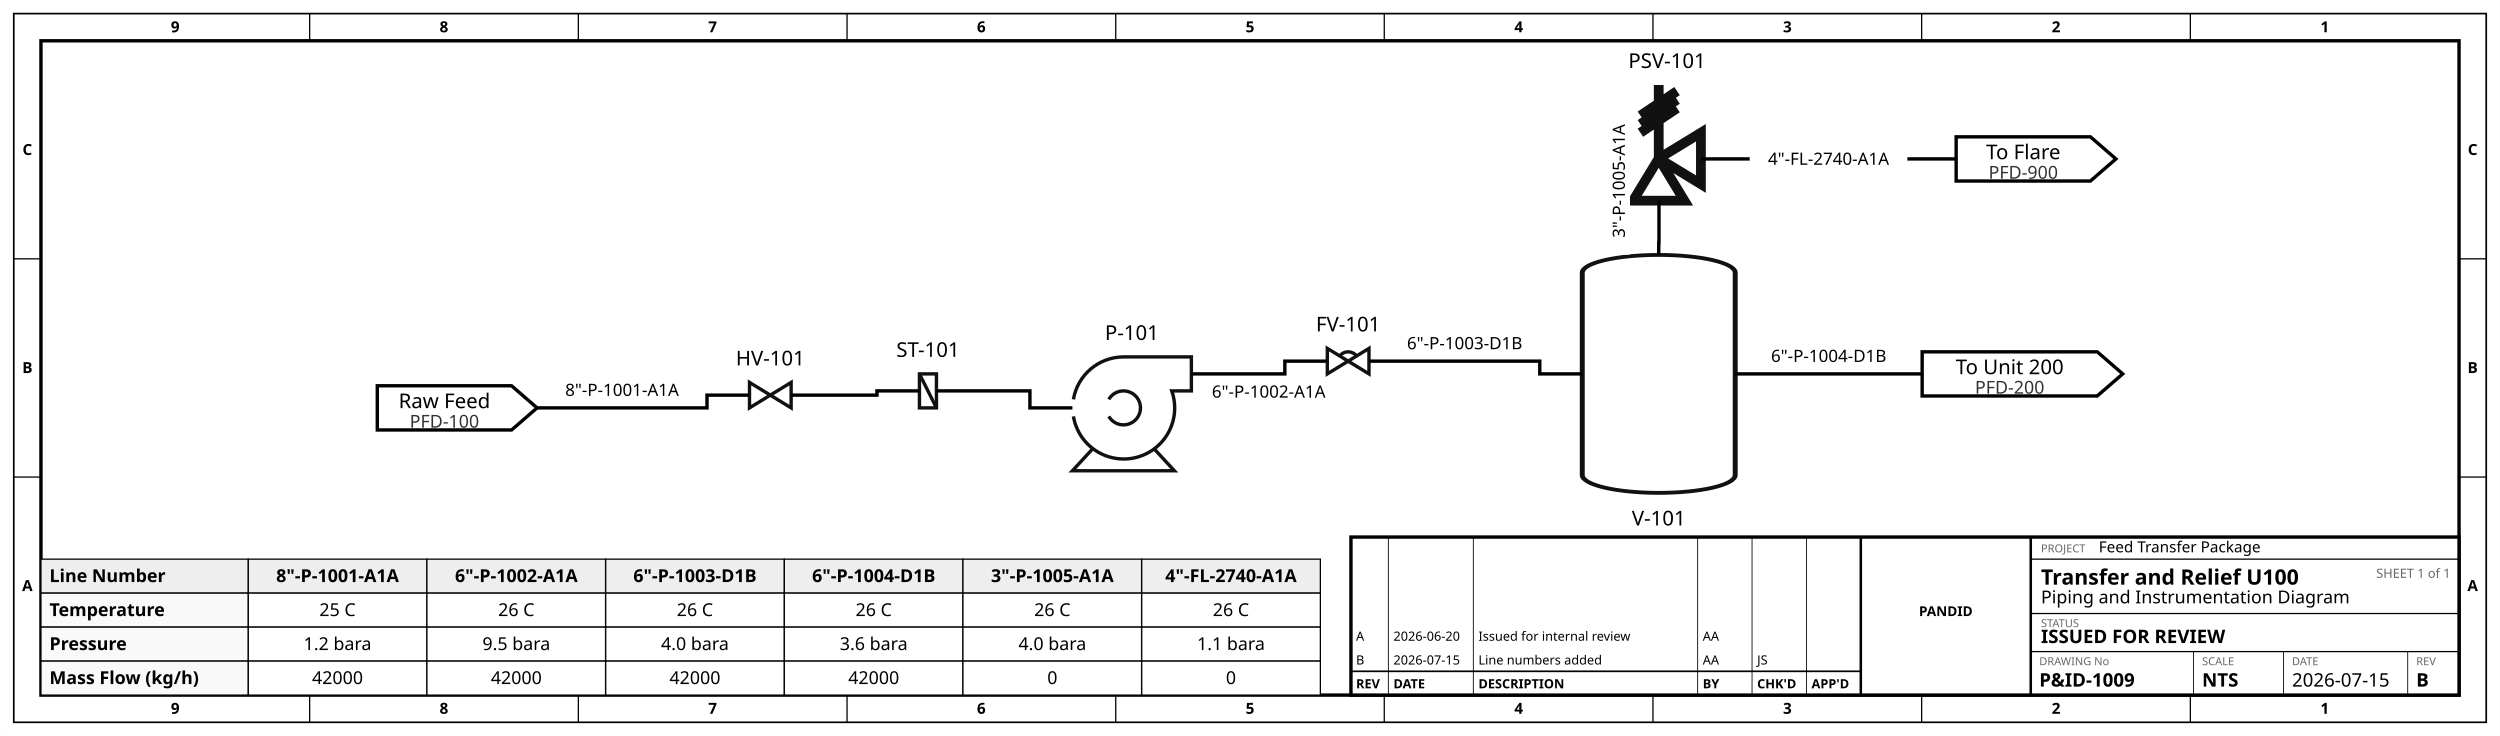
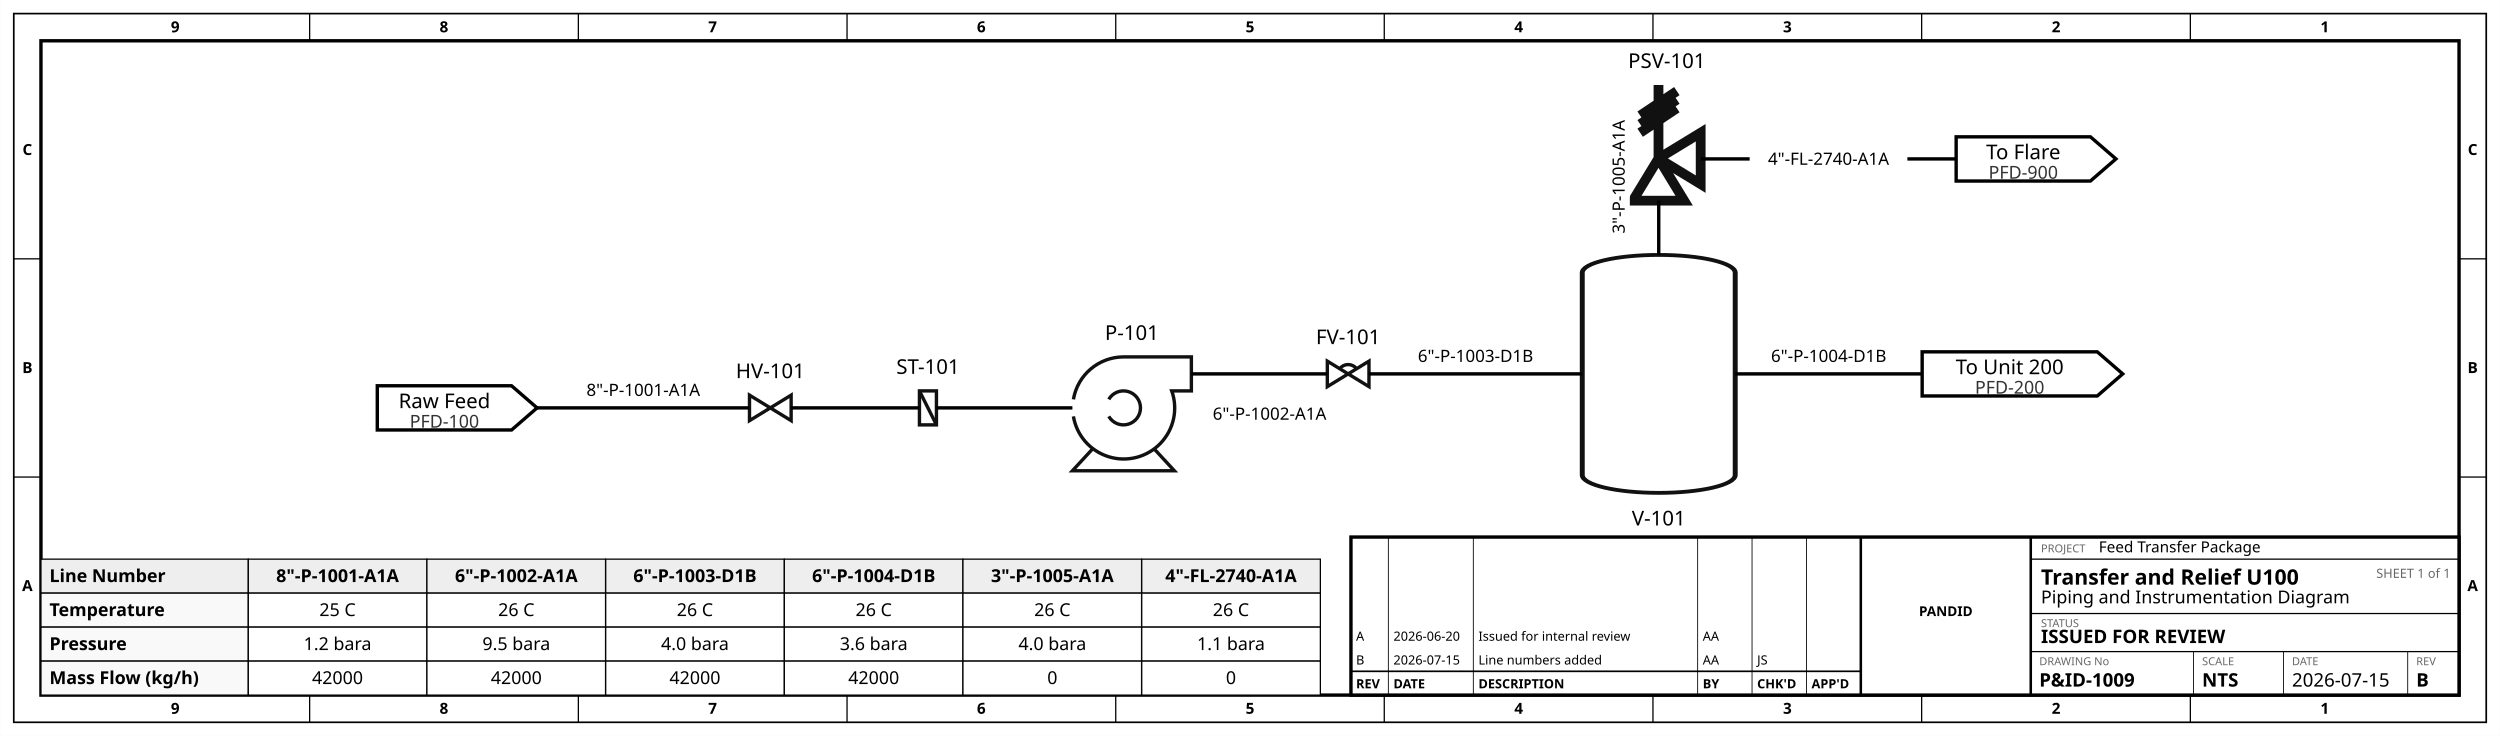
<svg xmlns="http://www.w3.org/2000/svg" width="1471" height="433" viewBox="-205.9 60.0 1470.8 433.0">
  <rect x="-205.9" y="60.0" width="1470.8" height="433.0" fill="white" />
  <rect x="-197.9" y="68.0" width="1454.8" height="417.0" fill="none" stroke="black" stroke-width="1" />
  <rect x="-181.9" y="84.0" width="1422.8" height="385.0" fill="none" stroke="black" stroke-width="2" />
  <text x="-102.9" y="79.0" font-family="sans-serif" font-size="9.0" text-anchor="middle" font-weight="bold" fill="black">9</text>
  <text x="-102.9" y="480.0" font-family="sans-serif" font-size="9.0" text-anchor="middle" font-weight="bold" fill="black">9</text>
  <line x1="-23.8" y1="68.0" x2="-23.8" y2="84.0" stroke="black" stroke-width="0.75" />
  <line x1="-23.8" y1="469.0" x2="-23.8" y2="485.0" stroke="black" stroke-width="0.75" />
  <text x="55.2" y="79.0" font-family="sans-serif" font-size="9.0" text-anchor="middle" font-weight="bold" fill="black">8</text>
  <text x="55.2" y="480.0" font-family="sans-serif" font-size="9.0" text-anchor="middle" font-weight="bold" fill="black">8</text>
  <line x1="134.3" y1="68.0" x2="134.3" y2="84.0" stroke="black" stroke-width="0.75" />
  <line x1="134.3" y1="469.0" x2="134.3" y2="485.0" stroke="black" stroke-width="0.75" />
  <text x="213.3" y="79.0" font-family="sans-serif" font-size="9.0" text-anchor="middle" font-weight="bold" fill="black">7</text>
  <text x="213.3" y="480.0" font-family="sans-serif" font-size="9.0" text-anchor="middle" font-weight="bold" fill="black">7</text>
  <line x1="292.4" y1="68.0" x2="292.4" y2="84.0" stroke="black" stroke-width="0.75" />
  <line x1="292.4" y1="469.0" x2="292.4" y2="485.0" stroke="black" stroke-width="0.75" />
  <text x="371.4" y="79.0" font-family="sans-serif" font-size="9.0" text-anchor="middle" font-weight="bold" fill="black">6</text>
  <text x="371.4" y="480.0" font-family="sans-serif" font-size="9.0" text-anchor="middle" font-weight="bold" fill="black">6</text>
  <line x1="450.5" y1="68.0" x2="450.5" y2="84.0" stroke="black" stroke-width="0.75" />
  <line x1="450.5" y1="469.0" x2="450.5" y2="485.0" stroke="black" stroke-width="0.75" />
  <text x="529.5" y="79.0" font-family="sans-serif" font-size="9.0" text-anchor="middle" font-weight="bold" fill="black">5</text>
  <text x="529.5" y="480.0" font-family="sans-serif" font-size="9.0" text-anchor="middle" font-weight="bold" fill="black">5</text>
  <line x1="608.5" y1="68.0" x2="608.5" y2="84.0" stroke="black" stroke-width="0.75" />
  <line x1="608.5" y1="469.0" x2="608.5" y2="485.0" stroke="black" stroke-width="0.75" />
  <text x="687.6" y="79.0" font-family="sans-serif" font-size="9.0" text-anchor="middle" font-weight="bold" fill="black">4</text>
  <text x="687.6" y="480.0" font-family="sans-serif" font-size="9.0" text-anchor="middle" font-weight="bold" fill="black">4</text>
  <line x1="766.6" y1="68.0" x2="766.6" y2="84.0" stroke="black" stroke-width="0.75" />
  <line x1="766.6" y1="469.0" x2="766.6" y2="485.0" stroke="black" stroke-width="0.75" />
  <text x="845.7" y="79.0" font-family="sans-serif" font-size="9.0" text-anchor="middle" font-weight="bold" fill="black">3</text>
  <text x="845.7" y="480.0" font-family="sans-serif" font-size="9.0" text-anchor="middle" font-weight="bold" fill="black">3</text>
  <line x1="924.7" y1="68.0" x2="924.7" y2="84.0" stroke="black" stroke-width="0.75" />
  <line x1="924.7" y1="469.0" x2="924.7" y2="485.0" stroke="black" stroke-width="0.75" />
  <text x="1003.8" y="79.0" font-family="sans-serif" font-size="9.0" text-anchor="middle" font-weight="bold" fill="black">2</text>
  <text x="1003.8" y="480.0" font-family="sans-serif" font-size="9.0" text-anchor="middle" font-weight="bold" fill="black">2</text>
  <line x1="1082.8" y1="68.0" x2="1082.8" y2="84.0" stroke="black" stroke-width="0.75" />
  <line x1="1082.8" y1="469.0" x2="1082.8" y2="485.0" stroke="black" stroke-width="0.75" />
  <text x="1161.9" y="79.0" font-family="sans-serif" font-size="9.0" text-anchor="middle" font-weight="bold" fill="black">1</text>
  <text x="1161.9" y="480.0" font-family="sans-serif" font-size="9.0" text-anchor="middle" font-weight="bold" fill="black">1</text>
  <text x="-189.9" y="151.2" font-family="sans-serif" font-size="9.0" text-anchor="middle" font-weight="bold" fill="black">C</text>
  <text x="1248.9" y="151.2" font-family="sans-serif" font-size="9.0" text-anchor="middle" font-weight="bold" fill="black">C</text>
  <line x1="-197.9" y1="212.3" x2="-181.9" y2="212.3" stroke="black" stroke-width="0.75" />
  <line x1="1240.9" y1="212.3" x2="1256.9" y2="212.3" stroke="black" stroke-width="0.75" />
  <text x="-189.9" y="279.5" font-family="sans-serif" font-size="9.0" text-anchor="middle" font-weight="bold" fill="black">B</text>
  <text x="1248.9" y="279.5" font-family="sans-serif" font-size="9.0" text-anchor="middle" font-weight="bold" fill="black">B</text>
  <line x1="-197.9" y1="340.7" x2="-181.9" y2="340.7" stroke="black" stroke-width="0.75" />
  <line x1="1240.9" y1="340.7" x2="1256.9" y2="340.7" stroke="black" stroke-width="0.75" />
  <text x="-189.9" y="407.8" font-family="sans-serif" font-size="9.0" text-anchor="middle" font-weight="bold" fill="black">A</text>
  <text x="1248.9" y="407.8" font-family="sans-serif" font-size="9.0" text-anchor="middle" font-weight="bold" fill="black">A</text>
  <g id="stream_table">
    <rect x="-181.9" y="389.0" width="122.0" height="20.0" fill="#eee" stroke="black" stroke-width="0.75" />
    <text x="-176.9" y="402.5" font-family="sans-serif" font-size="10.5" font-weight="bold" text-anchor="start">Line Number</text>
    <rect x="-59.9" y="389.0" width="105.1" height="20.0" fill="#eee" stroke="black" stroke-width="0.75" />
    <text x="-7.4" y="402.5" font-family="sans-serif" font-size="10.5" font-weight="bold" text-anchor="middle">8"-P-1001-A1A</text>
    <rect x="45.2" y="389.0" width="105.1" height="20.0" fill="#eee" stroke="black" stroke-width="0.75" />
    <text x="97.8" y="402.5" font-family="sans-serif" font-size="10.5" font-weight="bold" text-anchor="middle">6"-P-1002-A1A</text>
    <rect x="150.4" y="389.0" width="105.1" height="20.0" fill="#eee" stroke="black" stroke-width="0.75" />
    <text x="202.9" y="402.5" font-family="sans-serif" font-size="10.5" font-weight="bold" text-anchor="middle">6"-P-1003-D1B</text>
    <rect x="255.5" y="389.0" width="105.1" height="20.0" fill="#eee" stroke="black" stroke-width="0.75" />
    <text x="308.1" y="402.5" font-family="sans-serif" font-size="10.5" font-weight="bold" text-anchor="middle">6"-P-1004-D1B</text>
    <rect x="360.6" y="389.0" width="105.1" height="20.0" fill="#eee" stroke="black" stroke-width="0.75" />
    <text x="413.2" y="402.5" font-family="sans-serif" font-size="10.5" font-weight="bold" text-anchor="middle">3"-P-1005-A1A</text>
    <rect x="465.8" y="389.0" width="105.1" height="20.0" fill="#eee" stroke="black" stroke-width="0.75" />
    <text x="518.3" y="402.5" font-family="sans-serif" font-size="10.5" font-weight="bold" text-anchor="middle">4"-FL-2740-A1A</text>
    <rect x="-181.9" y="409.0" width="122.0" height="20.0" fill="#f9f9f9" stroke="black" stroke-width="0.75" />
    <text x="-176.9" y="422.5" font-family="sans-serif" font-size="10.5" font-weight="bold" text-anchor="start">Temperature</text>
    <rect x="-59.9" y="409.0" width="105.1" height="20.0" fill="white" stroke="black" stroke-width="0.75" />
    <text x="-7.4" y="422.5" font-family="sans-serif" font-size="10.5" text-anchor="middle">25 C</text>
    <rect x="45.2" y="409.0" width="105.1" height="20.0" fill="white" stroke="black" stroke-width="0.75" />
    <text x="97.8" y="422.5" font-family="sans-serif" font-size="10.5" text-anchor="middle">26 C</text>
    <rect x="150.4" y="409.0" width="105.1" height="20.0" fill="white" stroke="black" stroke-width="0.75" />
    <text x="202.9" y="422.5" font-family="sans-serif" font-size="10.5" text-anchor="middle">26 C</text>
    <rect x="255.5" y="409.0" width="105.1" height="20.0" fill="white" stroke="black" stroke-width="0.75" />
    <text x="308.1" y="422.5" font-family="sans-serif" font-size="10.5" text-anchor="middle">26 C</text>
    <rect x="360.6" y="409.0" width="105.1" height="20.0" fill="white" stroke="black" stroke-width="0.75" />
    <text x="413.2" y="422.5" font-family="sans-serif" font-size="10.5" text-anchor="middle">26 C</text>
    <rect x="465.8" y="409.0" width="105.1" height="20.0" fill="white" stroke="black" stroke-width="0.75" />
    <text x="518.3" y="422.5" font-family="sans-serif" font-size="10.5" text-anchor="middle">26 C</text>
    <rect x="-181.9" y="429.0" width="122.0" height="20.0" fill="#f9f9f9" stroke="black" stroke-width="0.75" />
    <text x="-176.9" y="442.5" font-family="sans-serif" font-size="10.5" font-weight="bold" text-anchor="start">Pressure</text>
    <rect x="-59.9" y="429.0" width="105.1" height="20.0" fill="white" stroke="black" stroke-width="0.75" />
    <text x="-7.4" y="442.5" font-family="sans-serif" font-size="10.5" text-anchor="middle">1.2 bara</text>
    <rect x="45.2" y="429.0" width="105.1" height="20.0" fill="white" stroke="black" stroke-width="0.75" />
    <text x="97.8" y="442.5" font-family="sans-serif" font-size="10.5" text-anchor="middle">9.5 bara</text>
    <rect x="150.4" y="429.0" width="105.1" height="20.0" fill="white" stroke="black" stroke-width="0.75" />
    <text x="202.9" y="442.5" font-family="sans-serif" font-size="10.5" text-anchor="middle">4.0 bara</text>
    <rect x="255.5" y="429.0" width="105.1" height="20.0" fill="white" stroke="black" stroke-width="0.75" />
    <text x="308.1" y="442.5" font-family="sans-serif" font-size="10.5" text-anchor="middle">3.6 bara</text>
    <rect x="360.6" y="429.0" width="105.1" height="20.0" fill="white" stroke="black" stroke-width="0.75" />
    <text x="413.2" y="442.5" font-family="sans-serif" font-size="10.5" text-anchor="middle">4.0 bara</text>
    <rect x="465.8" y="429.0" width="105.1" height="20.0" fill="white" stroke="black" stroke-width="0.75" />
    <text x="518.3" y="442.5" font-family="sans-serif" font-size="10.5" text-anchor="middle">1.1 bara</text>
    <rect x="-181.9" y="449.0" width="122.0" height="20.0" fill="#f9f9f9" stroke="black" stroke-width="0.75" />
    <text x="-176.9" y="462.5" font-family="sans-serif" font-size="10.5" font-weight="bold" text-anchor="start">Mass Flow (kg/h)</text>
    <rect x="-59.9" y="449.0" width="105.1" height="20.0" fill="white" stroke="black" stroke-width="0.75" />
    <text x="-7.4" y="462.5" font-family="sans-serif" font-size="10.5" text-anchor="middle">42000</text>
    <rect x="45.2" y="449.0" width="105.1" height="20.0" fill="white" stroke="black" stroke-width="0.75" />
    <text x="97.8" y="462.5" font-family="sans-serif" font-size="10.5" text-anchor="middle">42000</text>
    <rect x="150.4" y="449.0" width="105.1" height="20.0" fill="white" stroke="black" stroke-width="0.75" />
    <text x="202.9" y="462.5" font-family="sans-serif" font-size="10.5" text-anchor="middle">42000</text>
    <rect x="255.5" y="449.0" width="105.1" height="20.0" fill="white" stroke="black" stroke-width="0.75" />
    <text x="308.1" y="462.5" font-family="sans-serif" font-size="10.5" text-anchor="middle">42000</text>
    <rect x="360.6" y="449.0" width="105.1" height="20.0" fill="white" stroke="black" stroke-width="0.75" />
    <text x="413.2" y="462.5" font-family="sans-serif" font-size="10.5" text-anchor="middle">0</text>
    <rect x="465.8" y="449.0" width="105.1" height="20.0" fill="white" stroke="black" stroke-width="0.75" />
    <text x="518.3" y="462.5" font-family="sans-serif" font-size="10.5" text-anchor="middle">0</text>
  </g>
  <rect x="588.9" y="376.0" width="652.0" height="93.0" fill="white" stroke="black" stroke-width="2" />
  <line x1="888.9" y1="376.0" x2="888.9" y2="469.0" stroke="black" stroke-width="1.5" />
  <line x1="988.9" y1="376.0" x2="988.9" y2="469.0" stroke="black" stroke-width="1.5" />
  <line x1="588.9" y1="455.0" x2="888.9" y2="455.0" stroke="black" stroke-width="1" />
  <line x1="610.9" y1="376.0" x2="610.9" y2="469.0" stroke="black" stroke-width="0.5" />
  <line x1="660.9" y1="376.0" x2="660.9" y2="469.0" stroke="black" stroke-width="0.5" />
  <line x1="792.9" y1="376.0" x2="792.9" y2="469.0" stroke="black" stroke-width="0.5" />
  <line x1="824.9" y1="376.0" x2="824.9" y2="469.0" stroke="black" stroke-width="0.5" />
  <line x1="856.9" y1="376.0" x2="856.9" y2="469.0" stroke="black" stroke-width="0.5" />
  <text x="591.9" y="465.0" font-family="sans-serif" font-size="7.5" text-anchor="start" font-weight="bold" fill="black">REV</text>
  <text x="613.9" y="465.0" font-family="sans-serif" font-size="7.5" text-anchor="start" font-weight="bold" fill="black">DATE</text>
  <text x="663.9" y="465.0" font-family="sans-serif" font-size="7.5" text-anchor="start" font-weight="bold" fill="black">DESCRIPTION</text>
  <text x="795.9" y="465.0" font-family="sans-serif" font-size="7.5" text-anchor="start" font-weight="bold" fill="black">BY</text>
  <text x="827.9" y="465.0" font-family="sans-serif" font-size="7.5" text-anchor="start" font-weight="bold" fill="black">CHK'D</text>
  <text x="859.9" y="465.0" font-family="sans-serif" font-size="7.5" text-anchor="start" font-weight="bold" fill="black">APP'D</text>
  <text x="591.9" y="451.0" font-family="sans-serif" font-size="7.5" text-anchor="start" fill="black">B</text>
  <text x="613.9" y="451.0" font-family="sans-serif" font-size="7.5" text-anchor="start" fill="black">2026-07-15</text>
  <text x="663.9" y="451.0" font-family="sans-serif" font-size="7.5" text-anchor="start" fill="black">Line numbers added</text>
  <text x="795.9" y="451.0" font-family="sans-serif" font-size="7.5" text-anchor="start" fill="black">AA</text>
  <text x="827.9" y="451.0" font-family="sans-serif" font-size="7.5" text-anchor="start" fill="black">JS</text>
  <text x="859.9" y="451.0" font-family="sans-serif" font-size="7.5" text-anchor="start" fill="black" />
  <text x="591.9" y="437.0" font-family="sans-serif" font-size="7.5" text-anchor="start" fill="black">A</text>
  <text x="613.9" y="437.0" font-family="sans-serif" font-size="7.5" text-anchor="start" fill="black">2026-06-20</text>
  <text x="663.9" y="437.0" font-family="sans-serif" font-size="7.5" text-anchor="start" fill="black">Issued for internal review</text>
  <text x="795.9" y="437.0" font-family="sans-serif" font-size="7.5" text-anchor="start" fill="black">AA</text>
  <text x="827.9" y="437.0" font-family="sans-serif" font-size="7.5" text-anchor="start" fill="black" />
  <text x="859.9" y="437.0" font-family="sans-serif" font-size="7.5" text-anchor="start" fill="black" />
  <text x="938.9" y="422.5" font-family="sans-serif" font-size="8.0" text-anchor="middle" font-weight="bold" fill="black">PANDID</text>
  <text x="994.9" y="385.0" font-family="sans-serif" font-size="6.5" text-anchor="start" fill="#666">PROJECT</text>
  <text x="1028.9" y="385.0" font-family="sans-serif" font-size="9.0" text-anchor="start" fill="black">Feed Transfer Package</text>
  <line x1="988.9" y1="389.0" x2="1240.9" y2="389.0" stroke="black" stroke-width="0.75" />
  <line x1="988.9" y1="421.0" x2="1240.9" y2="421.0" stroke="black" stroke-width="0.75" />
  <line x1="988.9" y1="443.4" x2="1240.9" y2="443.4" stroke="black" stroke-width="0.75" />
  <text x="994.9" y="404.0" font-family="sans-serif" font-size="12.5" text-anchor="start" font-weight="bold" fill="black">Transfer and Relief U100</text>
  <text x="994.9" y="415.0" font-family="sans-serif" font-size="10.5" text-anchor="start" fill="black">Piping and Instrumentation Diagram</text>
  <text x="1235.9" y="400.0" font-family="sans-serif" font-size="7.5" text-anchor="end" fill="#666">SHEET 1 of 1</text>
  <text x="994.9" y="429.0" font-family="sans-serif" font-size="6.5" text-anchor="start" fill="#666">STATUS</text>
  <text x="994.9" y="438.4" font-family="sans-serif" font-size="11.0" text-anchor="start" font-weight="bold" fill="black">ISSUED FOR REVIEW</text>
  <text x="993.9" y="451.4" font-family="sans-serif" font-size="6.5" text-anchor="start" fill="#666">DRAWING No</text>
  <text x="993.9" y="464.0" font-family="sans-serif" font-size="11.0" text-anchor="start" font-weight="bold" fill="black">P&amp;ID-1009</text>
  <line x1="1084.7" y1="443.4" x2="1084.7" y2="469.0" stroke="black" stroke-width="0.5" />
  <text x="1089.7" y="451.4" font-family="sans-serif" font-size="6.5" text-anchor="start" fill="#666">SCALE</text>
  <text x="1089.7" y="464.0" font-family="sans-serif" font-size="11.0" text-anchor="start" font-weight="bold" fill="black">NTS</text>
  <line x1="1137.6" y1="443.4" x2="1137.6" y2="469.0" stroke="black" stroke-width="0.5" />
  <text x="1142.6" y="451.4" font-family="sans-serif" font-size="6.5" text-anchor="start" fill="#666">DATE</text>
  <text x="1142.6" y="464.0" font-family="sans-serif" font-size="11.0" text-anchor="start" fill="black">2026-07-15</text>
  <line x1="1210.7" y1="443.4" x2="1210.7" y2="469.0" stroke="black" stroke-width="0.5" />
  <text x="1215.7" y="451.4" font-family="sans-serif" font-size="6.5" text-anchor="start" fill="#666">REV</text>
  <text x="1215.7" y="464.0" font-family="sans-serif" font-size="11.0" text-anchor="start" font-weight="bold" fill="black">B</text>
  <defs>
    <symbol id="sym_fitting_strainer" viewBox="0 0 10.0 20.0" overflow="visible">
      <g transform="scale(0.25)">
        <rect x="0.0" y="0.0" width="40.0" height="80.0" fill="none" stroke="#111" stroke-width="8.0" />
        <path d="M 0.0 0.0 L 40.0 80.0" fill="none" stroke="#111" stroke-width="8.0" />
      </g>
    </symbol>
    <symbol id="sym_pump" viewBox="0 0 70.0 67.0" overflow="visible">
      <path d="M 12.0 54.0 L 0.0 67.0 L 60.0 67.0 L 48.0 54.0" fill="none" stroke="#111" stroke-width="2.0" />
      <path d="M 0.6 25.0 A 30.0 30.0 0.0 0 1 30.0 0.0 L 70.0 0.0 L 70.0 20.0 L 58.45 20.0 A 30.0 30.0 0.0 0 1 51.859 50.83 A 30.0 30.0 0.0 0 1 21.341 58.742 A 30.0 30.0 0.0 0 1 0.6 35.0" fill="none" stroke="#111" stroke-width="2.0" />
      <path d="M 21.4 25.0 A 10.0 10.0 0.0 1 1 21.4 35.0" fill="none" stroke="#111" stroke-width="2.0" />
    </symbol>
    <symbol id="sym_valve_control" viewBox="0 0 24.5 15.0" overflow="visible">
      <g transform="scale(0.25)">
        <path d="M 0.0 60.0 L 0.0 0.0 L 98.0 60.0 L 98.0 0.0 Z" fill="none" stroke="#111" stroke-width="8.0" />
        <path d="M 29.0 18.0 A 25.0 25.0 0.0 0 1 69.0 18.0" fill="none" stroke="#111" stroke-width="8.0" />
      </g>
    </symbol>
    <symbol id="sym_valve" viewBox="0 0 24.5 15.0" overflow="visible">
      <g transform="scale(0.25)">
        <path d="M 0.0 60.0 L 0.0 0.0 L 98.0 60.0 L 98.0 0.0 Z" fill="none" stroke="#111" stroke-width="8.0" />
      </g>
    </symbol>
    <symbol id="sym_valve_psv" viewBox="0 0 13.9 23.6" preserveAspectRatio="none" overflow="visible">
      <g transform="scale(0.25)">
        <path d="M 0.0 94.5 L 21.0 60.0 L 55.5 39.0 L 55.5 81.0 L 21.0 60.0 L 42.0 94.5 Z M 21.0 61.0 L 21.0 0.0 M 6.0 39.0 L 36.0 19.0 M 6.0 32.0 L 36.0 12.0 M 6.0 25.0 L 36.0 5.0" fill="none" stroke="#111" stroke-width="8.0" />
      </g>
    </symbol>
    <symbol id="sym_vessel" viewBox="0 0 62.0 100.0" preserveAspectRatio="none" overflow="visible">
      <g transform="scale(0.62, 0.5)">
        <path d="M 0.0 15.0 A 50.0 15.0 0.0 0 1 50.0 0.0 A 50.0 15.0 0.0 0 1 100.0 15.0 L 100.0 185.0 A 50.0 15.0 0.0 0 1 50.0 200.0 A 50.0 15.0 0.0 0 1 0.0 185.0 Z" fill="none" stroke="#111" stroke-width="3.226" />
      </g>
    </symbol>
  </defs>
  <g id="units">
-     <polygon points="16.0,287 95,287 110,300 95,313 16.0,313" fill="transparent" stroke="black" stroke-width="2" />
-     <text x="55.5" y="296" font-family="sans-serif" font-size="12" text-anchor="middle" dominant-baseline="middle">Raw Feed</text>
-     <text x="55.5" y="308" font-family="sans-serif" font-size="10.5" text-anchor="middle" dominant-baseline="middle" fill="#333">PFD-100</text>
-     <use href="#sym_valve" x="235" y="285" width="24.5" height="15.0" />
-     <use href="#sym_fitting_strainer" x="335" y="280" width="10.0" height="20.0" />
+     <polygon points="16.0,287.0 95.0,287.0 110.0,300.0 95.0,313.0 16.0,313.0" fill="transparent" stroke="black" stroke-width="2" />
+     <text x="55.5" y="296.0" font-family="sans-serif" font-size="12" text-anchor="middle" dominant-baseline="middle">Raw Feed</text>
+     <text x="55.5" y="308.0" font-family="sans-serif" font-size="10.5" text-anchor="middle" dominant-baseline="middle" fill="#333">PFD-100</text>
+     <use href="#sym_valve" x="235" y="292.5" width="24.5" height="15.0" />
+     <use href="#sym_fitting_strainer" x="335" y="290" width="10.0" height="20.0" />
    <use href="#sym_pump" x="425" y="270" width="70.0" height="67.0" />
-     <use href="#sym_valve_control" x="575" y="265" width="24.5" height="15.0" />
+     <use href="#sym_valve_control" x="575" y="272.5" width="24.5" height="15.0" />
    <use href="#sym_vessel" x="725" y="210" width="90" height="140" />
-     <use href="#sym_valve_psv" x="754.89" y="110" width="40" height="68" />
-     <polygon points="945,140.508 1024.0,140.508 1039.0,153.508 1024.0,166.508 945,166.508" fill="transparent" stroke="black" stroke-width="2" />
+     <use href="#sym_valve_psv" x="754.75" y="110" width="40" height="68" />
+     <polygon points="945.0,140.508 1024.0,140.508 1039.0,153.508 1024.0,166.508 945.0,166.508" fill="transparent" stroke="black" stroke-width="2" />
    <text x="984.5" y="149.508" font-family="sans-serif" font-size="12" text-anchor="middle" dominant-baseline="middle">To Flare</text>
    <text x="984.5" y="161.508" font-family="sans-serif" font-size="10.5" text-anchor="middle" dominant-baseline="middle" fill="#333">PFD-900</text>
-     <polygon points="925,267 1028.0,267 1043.0,280 1028.0,293 925,293" fill="transparent" stroke="black" stroke-width="2" />
-     <text x="976.5" y="276" font-family="sans-serif" font-size="12" text-anchor="middle" dominant-baseline="middle">To Unit 200</text>
-     <text x="976.5" y="288" font-family="sans-serif" font-size="10.5" text-anchor="middle" dominant-baseline="middle" fill="#333">PFD-200</text>
+     <polygon points="925.0,267.0 1028.0,267.0 1043.0,280.0 1028.0,293.0 925.0,293.0" fill="transparent" stroke="black" stroke-width="2" />
+     <text x="976.5" y="276.0" font-family="sans-serif" font-size="12" text-anchor="middle" dominant-baseline="middle">To Unit 200</text>
+     <text x="976.5" y="288.0" font-family="sans-serif" font-size="10.5" text-anchor="middle" dominant-baseline="middle" fill="#333">PFD-200</text>
  </g>
  <g id="streams">
-     <path d="M 110.0,300.0 L 210.0,300.0 L 210.0,292.5 L 235.0,292.5" fill="none" stroke="black" stroke-width="2" />
-     <path d="M 259.5,292.5 L 310.0,292.5 L 310.0,290.0 L 335.0,290.0" fill="none" stroke="black" stroke-width="2" />
-     <path d="M 345.0,290.0 L 400.0,290.0 L 400.0,300.0 L 425.0,300.0" fill="none" stroke="black" stroke-width="2" />
-     <path d="M 495.0,280.0 L 550.0,280.0 L 550.0,272.5 L 575.0,272.5" fill="none" stroke="black" stroke-width="2" />
-     <path d="M 599.5,272.5 L 700.0,272.5 L 700.0,280.0 L 725.0,280.0" fill="none" stroke="black" stroke-width="2" />
-     <path d="M 815.0,280.0 L 925,280.0" fill="none" stroke="black" stroke-width="2" />
-     <path d="M 770.0,210.0 L 770.0,203.0 L 770.144,203.0 L 770.144,178.0" fill="none" stroke="black" stroke-width="2" />
-     <path d="M 794.892,153.508 L 945,153.508" fill="none" stroke="black" stroke-width="2" />
-     <rect x="116.7" y="283.0" width="86.6" height="13.0" fill="white" />
-     <text x="160.0" y="289.5" font-family="sans-serif" font-size="10" text-anchor="middle" dominant-baseline="middle" fill="black">8"-P-1001-A1A</text>
-     <rect x="497.2" y="284.0" width="86.6" height="13.0" fill="white" />
-     <text x="540.5" y="290.5" font-family="sans-serif" font-size="10" text-anchor="middle" dominant-baseline="middle" fill="black">6"-P-1002-A1A</text>
-     <rect x="612.5" y="255.5" width="86.6" height="13.0" fill="white" />
-     <text x="655.8" y="262.0" font-family="sans-serif" font-size="10" text-anchor="middle" dominant-baseline="middle" fill="black">6"-P-1003-D1B</text>
+     <path d="M 110.0,300.0 L 235.0,300.0" fill="none" stroke="black" stroke-width="2" />
+     <path d="M 259.5,300.0 L 335.0,300.0" fill="none" stroke="black" stroke-width="2" />
+     <path d="M 345.0,300.0 L 425.0,300.0" fill="none" stroke="black" stroke-width="2" />
+     <path d="M 495.0,280.0 L 575.0,280.0" fill="none" stroke="black" stroke-width="2" />
+     <path d="M 599.5,280.0 L 725.0,280.0" fill="none" stroke="black" stroke-width="2" />
+     <path d="M 815.0,280.0 L 925.0,280.0" fill="none" stroke="black" stroke-width="2" />
+     <path d="M 770.0,210.0 L 770.0,178.0" fill="none" stroke="black" stroke-width="2" />
+     <path d="M 794.748,153.508 L 945.0,153.508" fill="none" stroke="black" stroke-width="2" />
+     <rect x="129.2" y="283.0" width="86.6" height="13.0" fill="white" />
+     <text x="172.5" y="289.5" font-family="sans-serif" font-size="10" text-anchor="middle" dominant-baseline="middle" fill="black">8"-P-1001-A1A</text>
+     <rect x="497.7" y="297.0" width="86.6" height="13.0" fill="white" />
+     <text x="541.0" y="303.5" font-family="sans-serif" font-size="10" text-anchor="middle" dominant-baseline="middle" fill="black">6"-P-1002-A1A</text>
+     <rect x="619.0" y="263.0" width="86.6" height="13.0" fill="white" />
+     <text x="662.2" y="269.5" font-family="sans-serif" font-size="10" text-anchor="middle" dominant-baseline="middle" fill="black">6"-P-1003-D1B</text>
    <rect x="826.7" y="263.0" width="86.6" height="13.0" fill="white" />
    <text x="870.0" y="269.5" font-family="sans-serif" font-size="10" text-anchor="middle" dominant-baseline="middle" fill="black">6"-P-1004-D1B</text>
-     <rect x="740.1" y="123.2" width="13.0" height="86.6" fill="white" />
-     <text x="746.6" y="166.5" font-family="sans-serif" font-size="10" text-anchor="middle" dominant-baseline="middle" fill="black" transform="rotate(-90, 746.6, 166.5)">3"-P-1005-A1A</text>
+     <rect x="740.0" y="120.7" width="13.0" height="86.6" fill="white" />
+     <text x="746.5" y="164.0" font-family="sans-serif" font-size="10" text-anchor="middle" dominant-baseline="middle" fill="black" transform="rotate(-90, 746.5, 164.0)">3"-P-1005-A1A</text>
    <rect x="823.5" y="147.0" width="92.8" height="13.0" fill="white" />
    <text x="869.9" y="153.5" font-family="sans-serif" font-size="10" text-anchor="middle" dominant-baseline="middle" fill="black">4"-FL-2740-A1A</text>
  </g>
  <g id="unit_labels">
-     <rect x="223.4" y="263.0" width="47.6" height="15.0" fill="white" />
-     <text x="247.25" y="275" font-family="sans-serif" font-size="12" text-anchor="middle" dominant-baseline="baseline">HV-101</text>
-     <rect x="316.2" y="258.0" width="47.6" height="15.0" fill="white" />
-     <text x="340.0" y="270" font-family="sans-serif" font-size="12" text-anchor="middle" dominant-baseline="baseline">ST-101</text>
+     <rect x="223.4" y="270.5" width="47.6" height="15.0" fill="white" />
+     <text x="247.25" y="282.5" font-family="sans-serif" font-size="12" text-anchor="middle" dominant-baseline="baseline">HV-101</text>
+     <rect x="316.2" y="268.0" width="47.6" height="15.0" fill="white" />
+     <text x="340.0" y="280.0" font-family="sans-serif" font-size="12" text-anchor="middle" dominant-baseline="baseline">ST-101</text>
    <rect x="439.5" y="248.0" width="41.0" height="15.0" fill="white" />
-     <text x="460.0" y="260" font-family="sans-serif" font-size="12" text-anchor="middle" dominant-baseline="baseline">P-101</text>
-     <rect x="563.5" y="243.0" width="47.6" height="15.0" fill="white" />
-     <text x="587.25" y="255" font-family="sans-serif" font-size="12" text-anchor="middle" dominant-baseline="baseline">FV-101</text>
+     <text x="460.0" y="260.0" font-family="sans-serif" font-size="12" text-anchor="middle" dominant-baseline="baseline">P-101</text>
+     <rect x="563.5" y="250.5" width="47.6" height="15.0" fill="white" />
+     <text x="587.25" y="262.5" font-family="sans-serif" font-size="12" text-anchor="middle" dominant-baseline="baseline">FV-101</text>
    <rect x="749.5" y="357.5" width="41.0" height="15.0" fill="white" />
-     <text x="770.0" y="365" font-family="sans-serif" font-size="12" text-anchor="middle" dominant-baseline="middle">V-101</text>
-     <rect x="747.8" y="88.0" width="54.2" height="15.0" fill="white" />
-     <text x="774.892" y="100" font-family="sans-serif" font-size="12" text-anchor="middle" dominant-baseline="baseline">PSV-101</text>
+     <text x="770.0" y="365.0" font-family="sans-serif" font-size="12" text-anchor="middle" dominant-baseline="middle">V-101</text>
+     <rect x="747.6" y="88.0" width="54.2" height="15.0" fill="white" />
+     <text x="774.748" y="100" font-family="sans-serif" font-size="12" text-anchor="middle" dominant-baseline="baseline">PSV-101</text>
  </g>
</svg>
